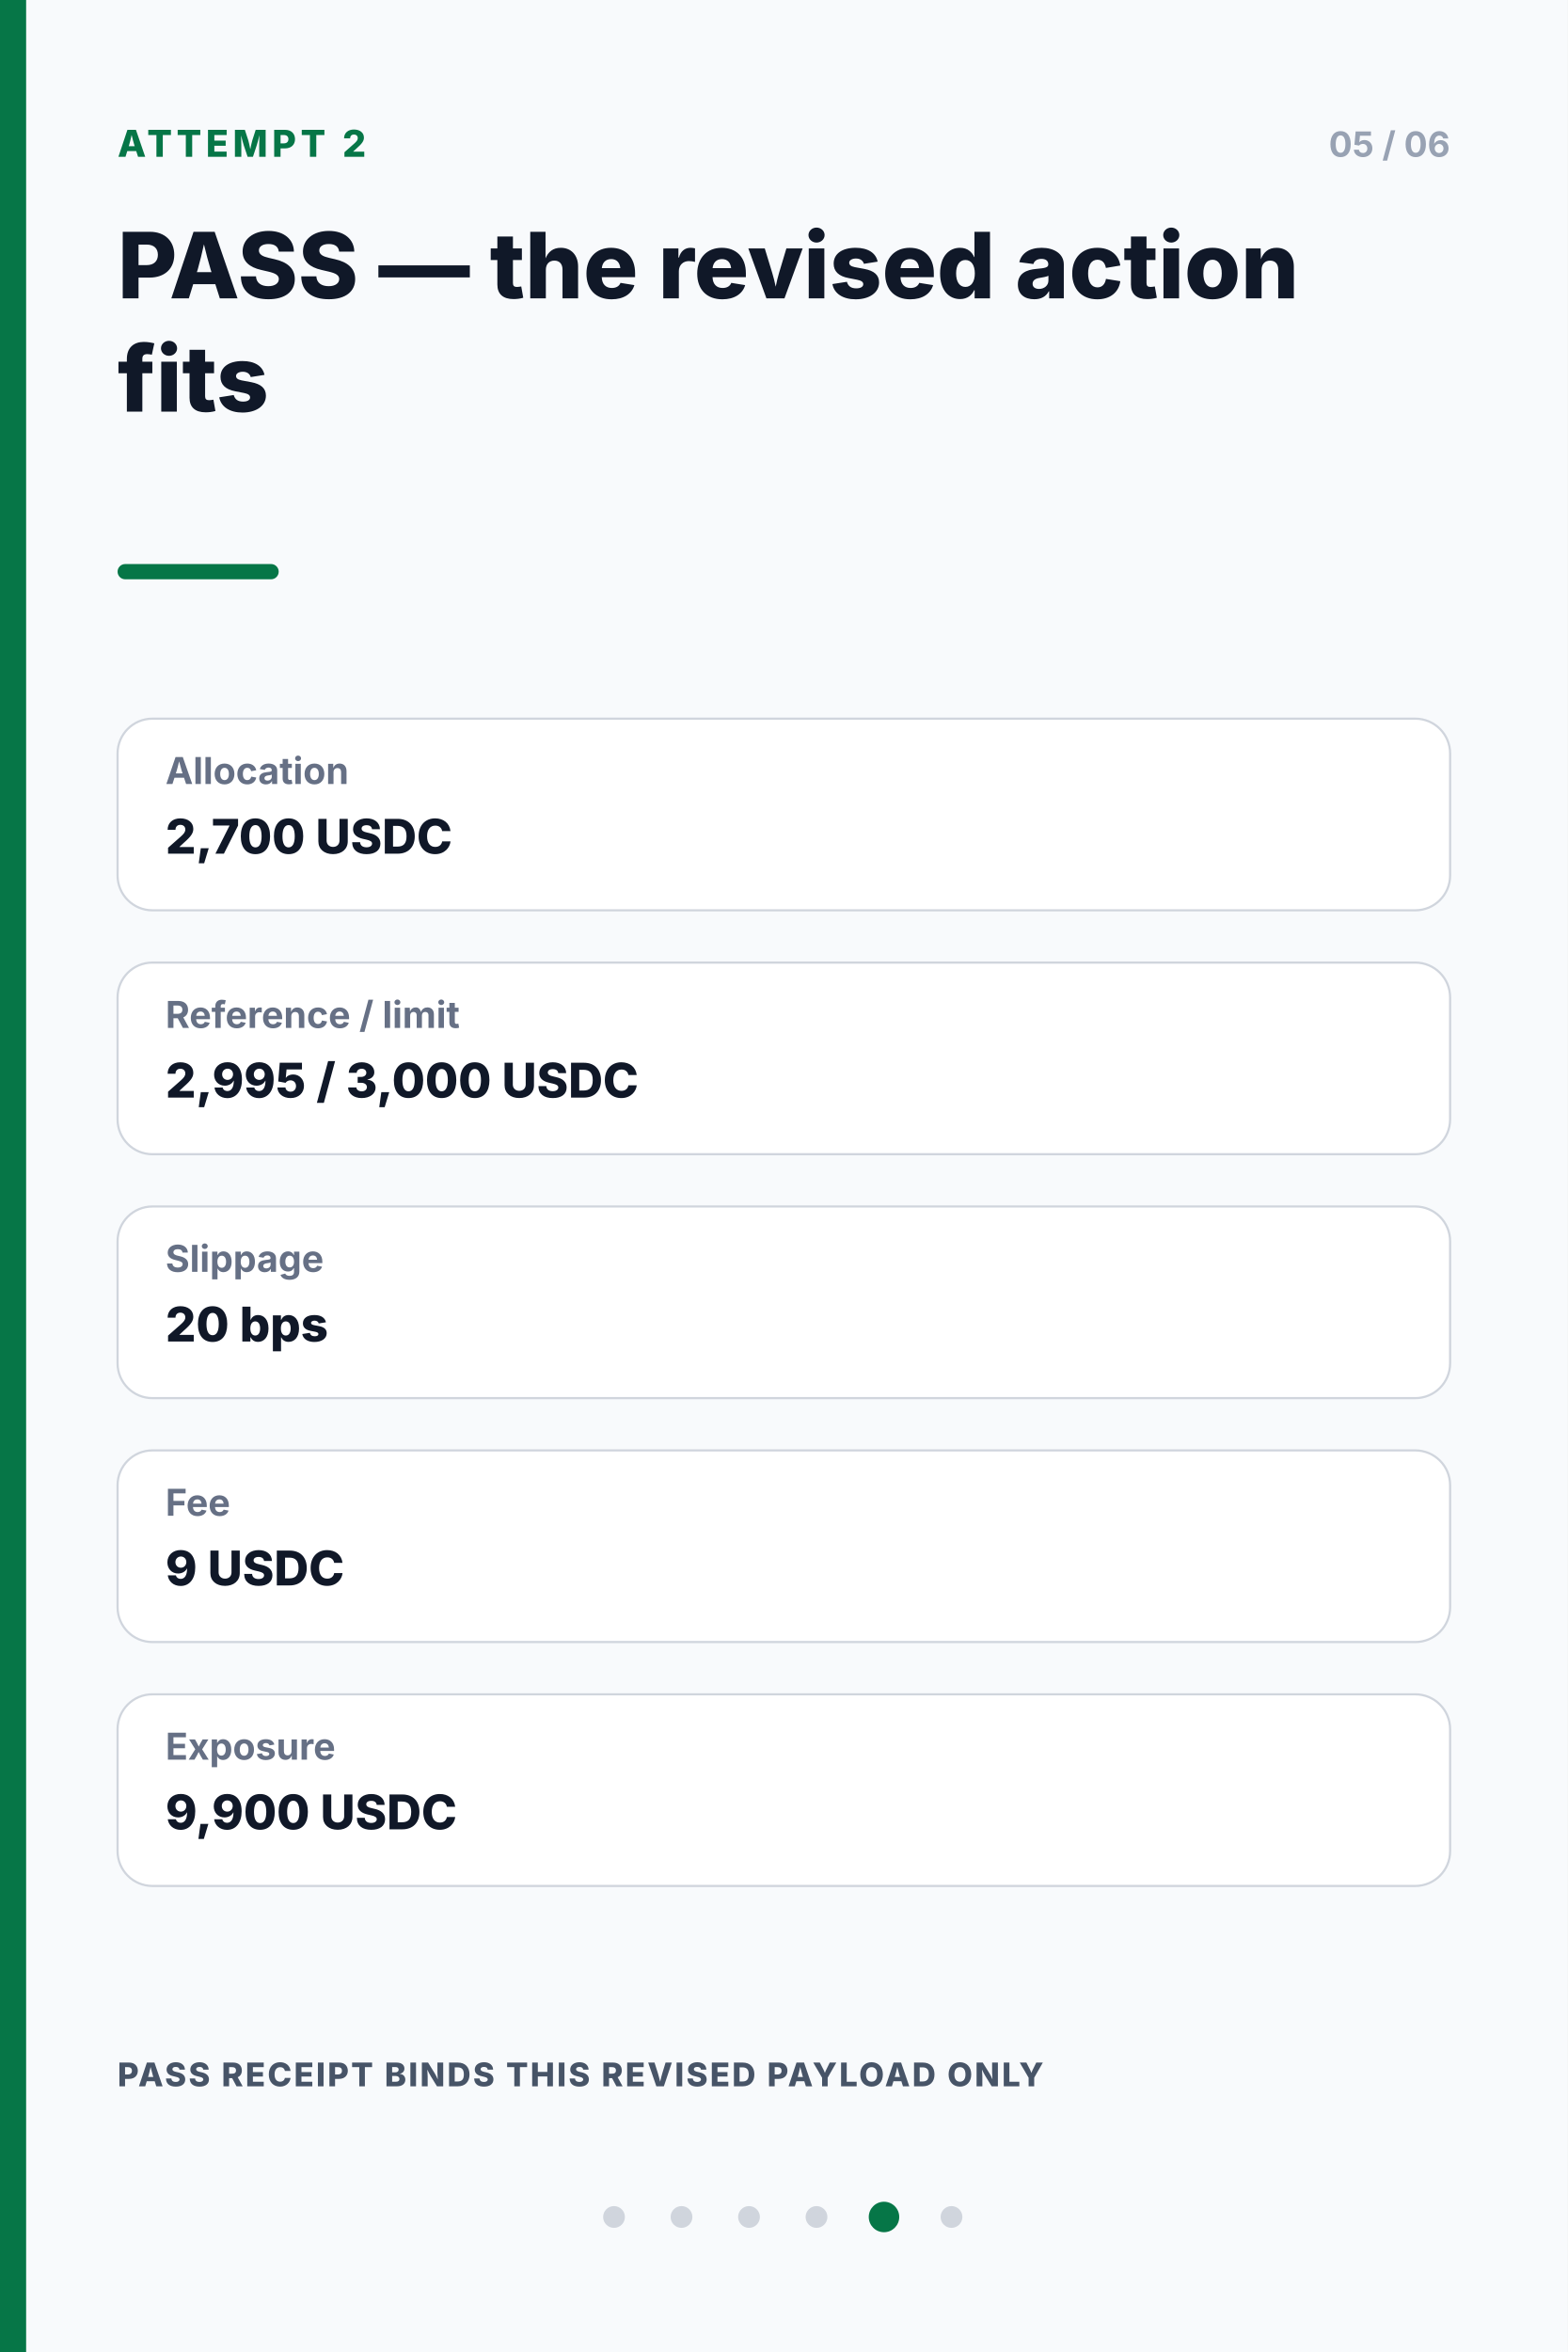
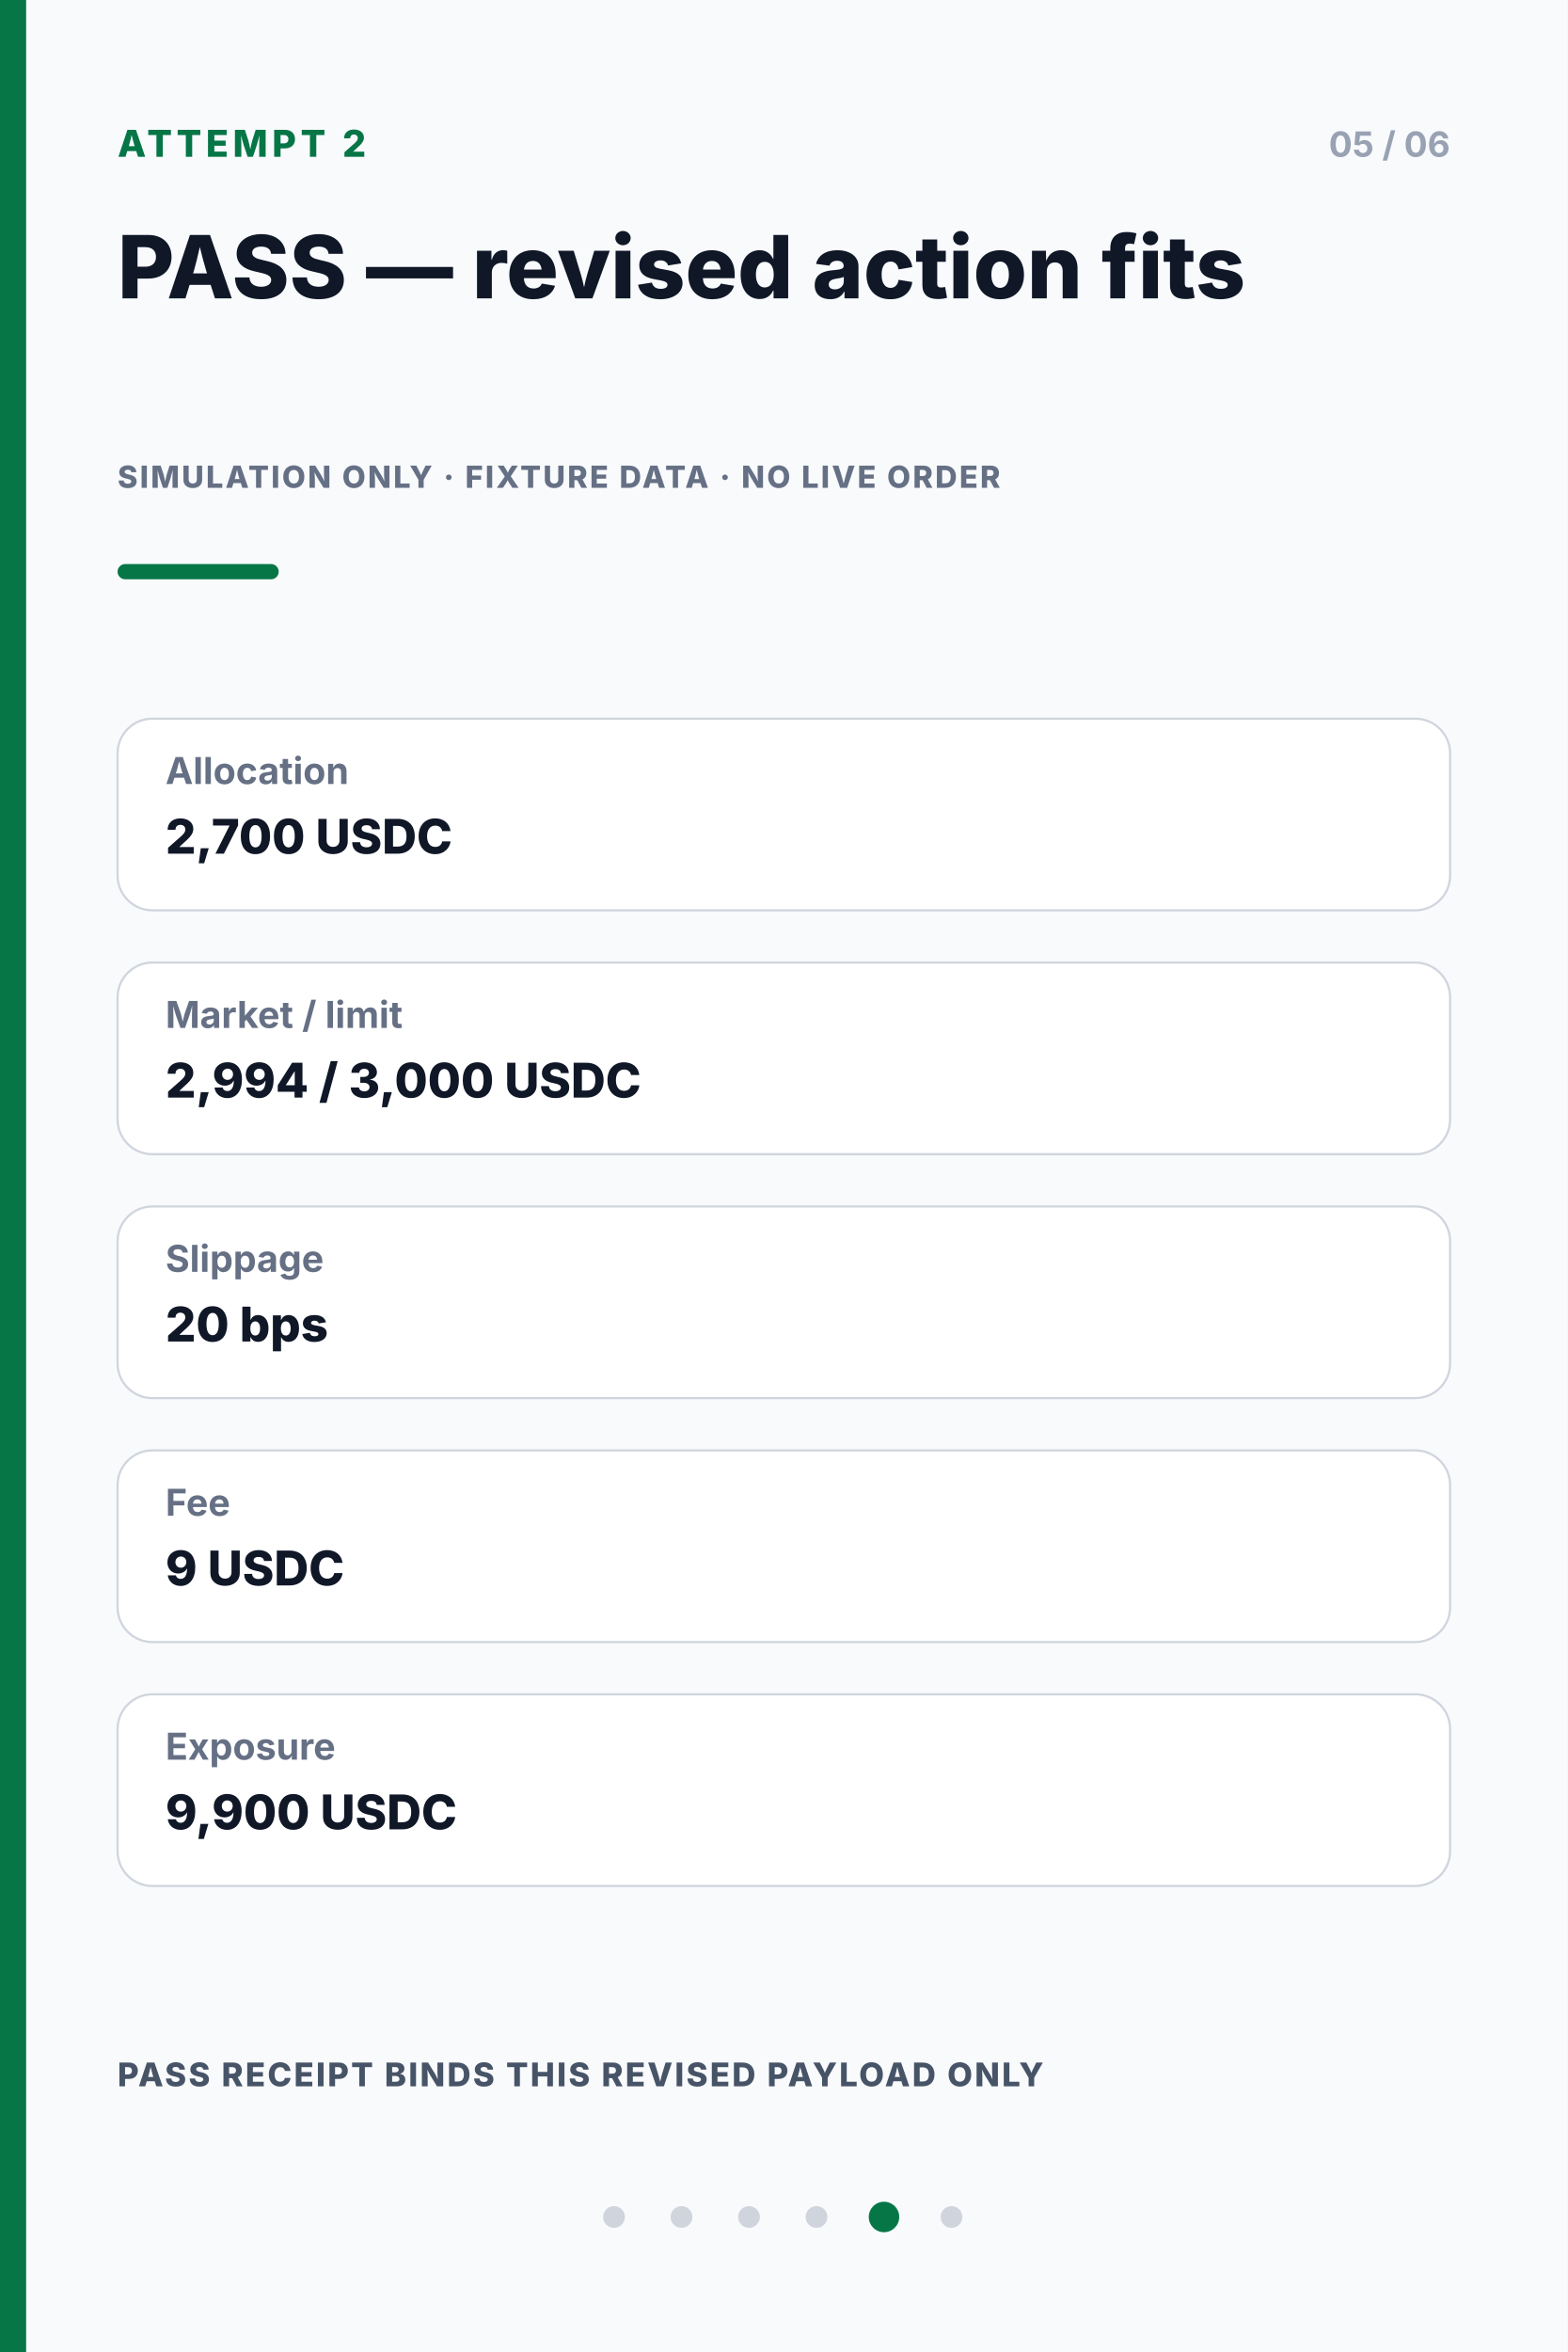
<svg xmlns="http://www.w3.org/2000/svg" width="720" height="1080" viewBox="0 0 720 1080">
  <rect width="720" height="1080" fill="#f8fafc" />
  <rect width="12" height="1080" fill="#067647" />
  <text x="54" y="72" fill="#067647" font-family="Inter,Arial,sans-serif" font-size="17" font-weight="800" letter-spacing="2">ATTEMPT 2</text>
-   <text x="54" y="137" fill="#101828" font-family="Inter,Arial,sans-serif" font-size="42" font-weight="800">
-     <tspan x="54" dy="0">PASS — the revised action</tspan>
-     <tspan x="54" dy="52">fits</tspan>
+   <text x="54" y="137" fill="#101828" font-family="Inter,Arial,sans-serif" font-size="40" font-weight="800">
+     <tspan x="54" dy="0">PASS — revised action fits</tspan>
  </text>
+   <text x="54" y="224" fill="#667085" font-family="Inter,Arial,sans-serif" font-size="14" font-weight="800" letter-spacing="1">SIMULATION ONLY · FIXTURE DATA · NO LIVE ORDER</text>
  <rect x="54" y="259" width="74" height="7" rx="3.5" fill="#067647" />
  <g transform="translate(54 330)" font-family="Inter,Arial,sans-serif">
    <rect width="612" height="88" rx="16" fill="#ffffff" stroke="#d0d5dd" />
    <text x="22" y="30" fill="#667085" font-size="17" font-weight="650">Allocation</text>
    <text x="22" y="62" fill="#101828" font-size="22" font-weight="760">2,700 USDC</text>
  </g>
  <g transform="translate(54 442)" font-family="Inter,Arial,sans-serif">
    <rect width="612" height="88" rx="16" fill="#ffffff" stroke="#d0d5dd" />
-     <text x="22" y="30" fill="#667085" font-size="17" font-weight="650">Reference / limit</text>
-     <text x="22" y="62" fill="#101828" font-size="22" font-weight="760">2,995 / 3,000 USDC</text>
+     <text x="22" y="30" fill="#667085" font-size="17" font-weight="650">Market / limit</text>
+     <text x="22" y="62" fill="#101828" font-size="22" font-weight="760">2,994 / 3,000 USDC</text>
  </g>
  <g transform="translate(54 554)" font-family="Inter,Arial,sans-serif">
    <rect width="612" height="88" rx="16" fill="#ffffff" stroke="#d0d5dd" />
    <text x="22" y="30" fill="#667085" font-size="17" font-weight="650">Slippage</text>
    <text x="22" y="62" fill="#101828" font-size="22" font-weight="760">20 bps</text>
  </g>
  <g transform="translate(54 666)" font-family="Inter,Arial,sans-serif">
    <rect width="612" height="88" rx="16" fill="#ffffff" stroke="#d0d5dd" />
    <text x="22" y="30" fill="#667085" font-size="17" font-weight="650">Fee</text>
    <text x="22" y="62" fill="#101828" font-size="22" font-weight="760">9 USDC</text>
  </g>
  <g transform="translate(54 778)" font-family="Inter,Arial,sans-serif">
    <rect width="612" height="88" rx="16" fill="#ffffff" stroke="#d0d5dd" />
    <text x="22" y="30" fill="#667085" font-size="17" font-weight="650">Exposure</text>
    <text x="22" y="62" fill="#101828" font-size="22" font-weight="760">9,900 USDC</text>
  </g>
  <text x="54" y="958" fill="#475467" font-family="Inter,Arial,sans-serif" font-size="15" font-weight="800" letter-spacing="1">PASS RECEIPT BINDS THIS REVISED PAYLOAD ONLY</text>
  <text x="666" y="72" text-anchor="end" fill="#98a2b3" font-family="Inter,Arial,sans-serif" font-size="16" font-weight="700">05 / 06</text>
  <circle cx="282" cy="1018" r="5" fill="#d0d5dd" />
  <circle cx="313" cy="1018" r="5" fill="#d0d5dd" />
  <circle cx="344" cy="1018" r="5" fill="#d0d5dd" />
  <circle cx="375" cy="1018" r="5" fill="#d0d5dd" />
  <circle cx="406" cy="1018" r="7" fill="#067647" />
  <circle cx="437" cy="1018" r="5" fill="#d0d5dd" />
</svg>
